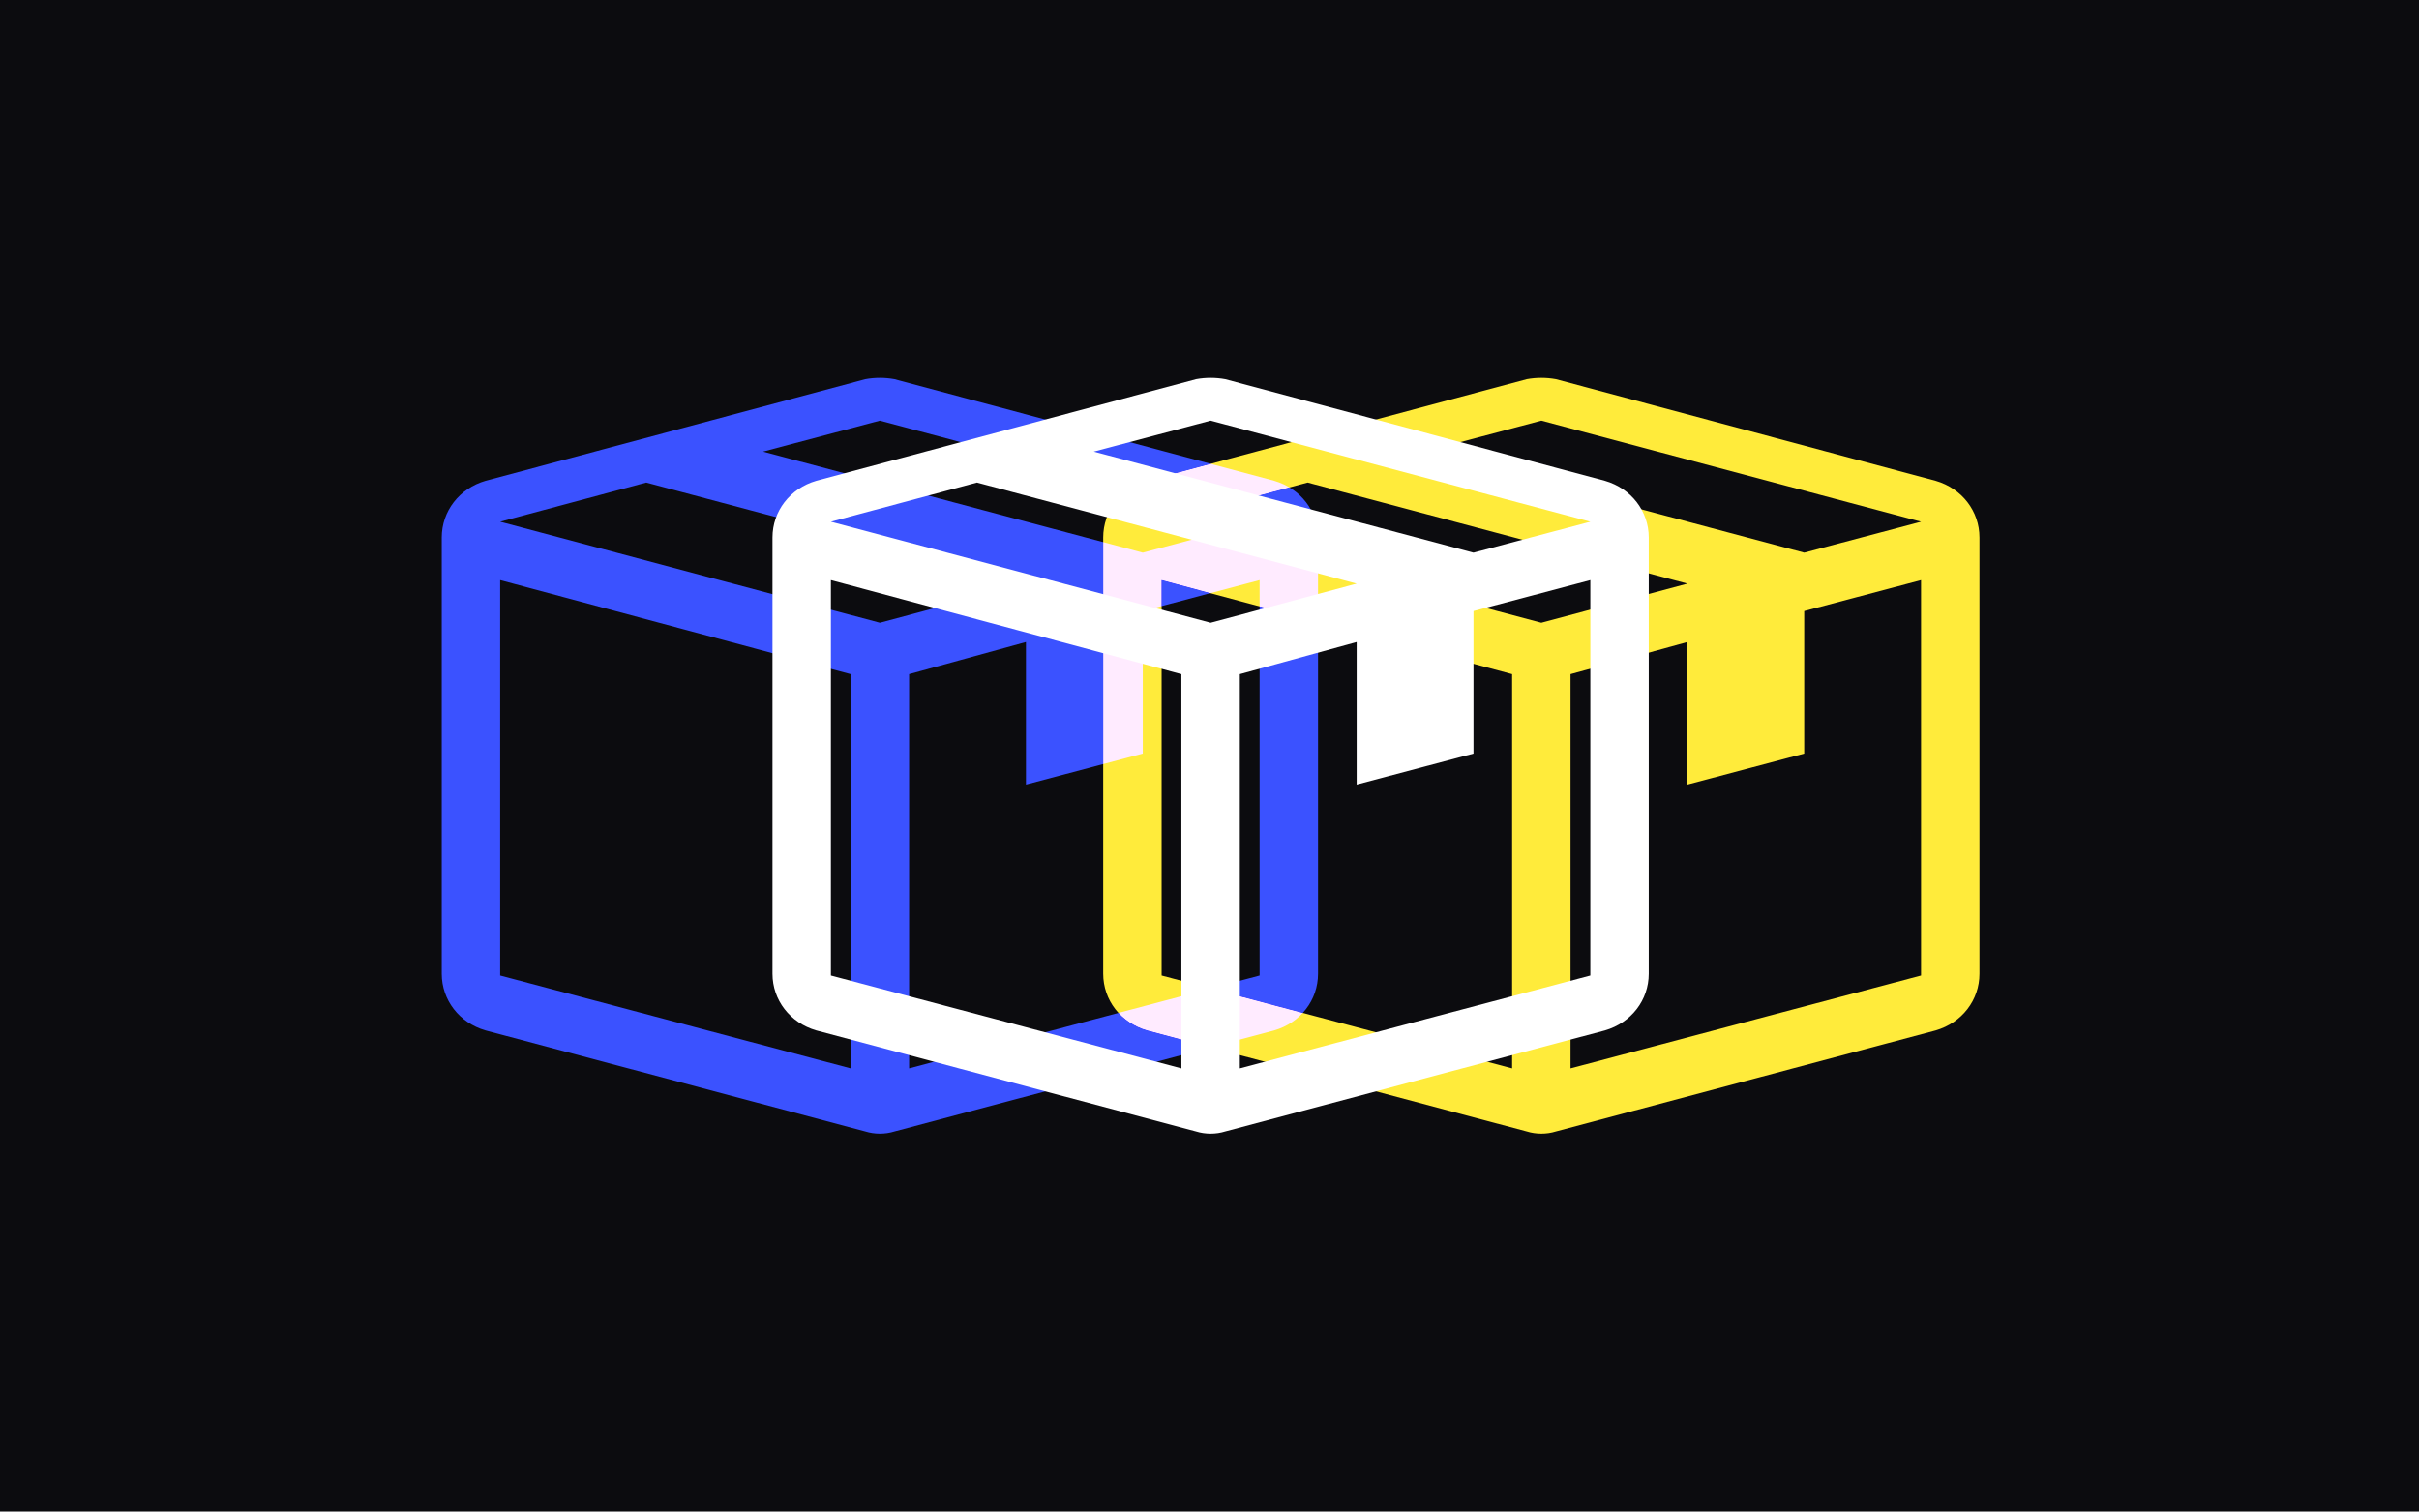
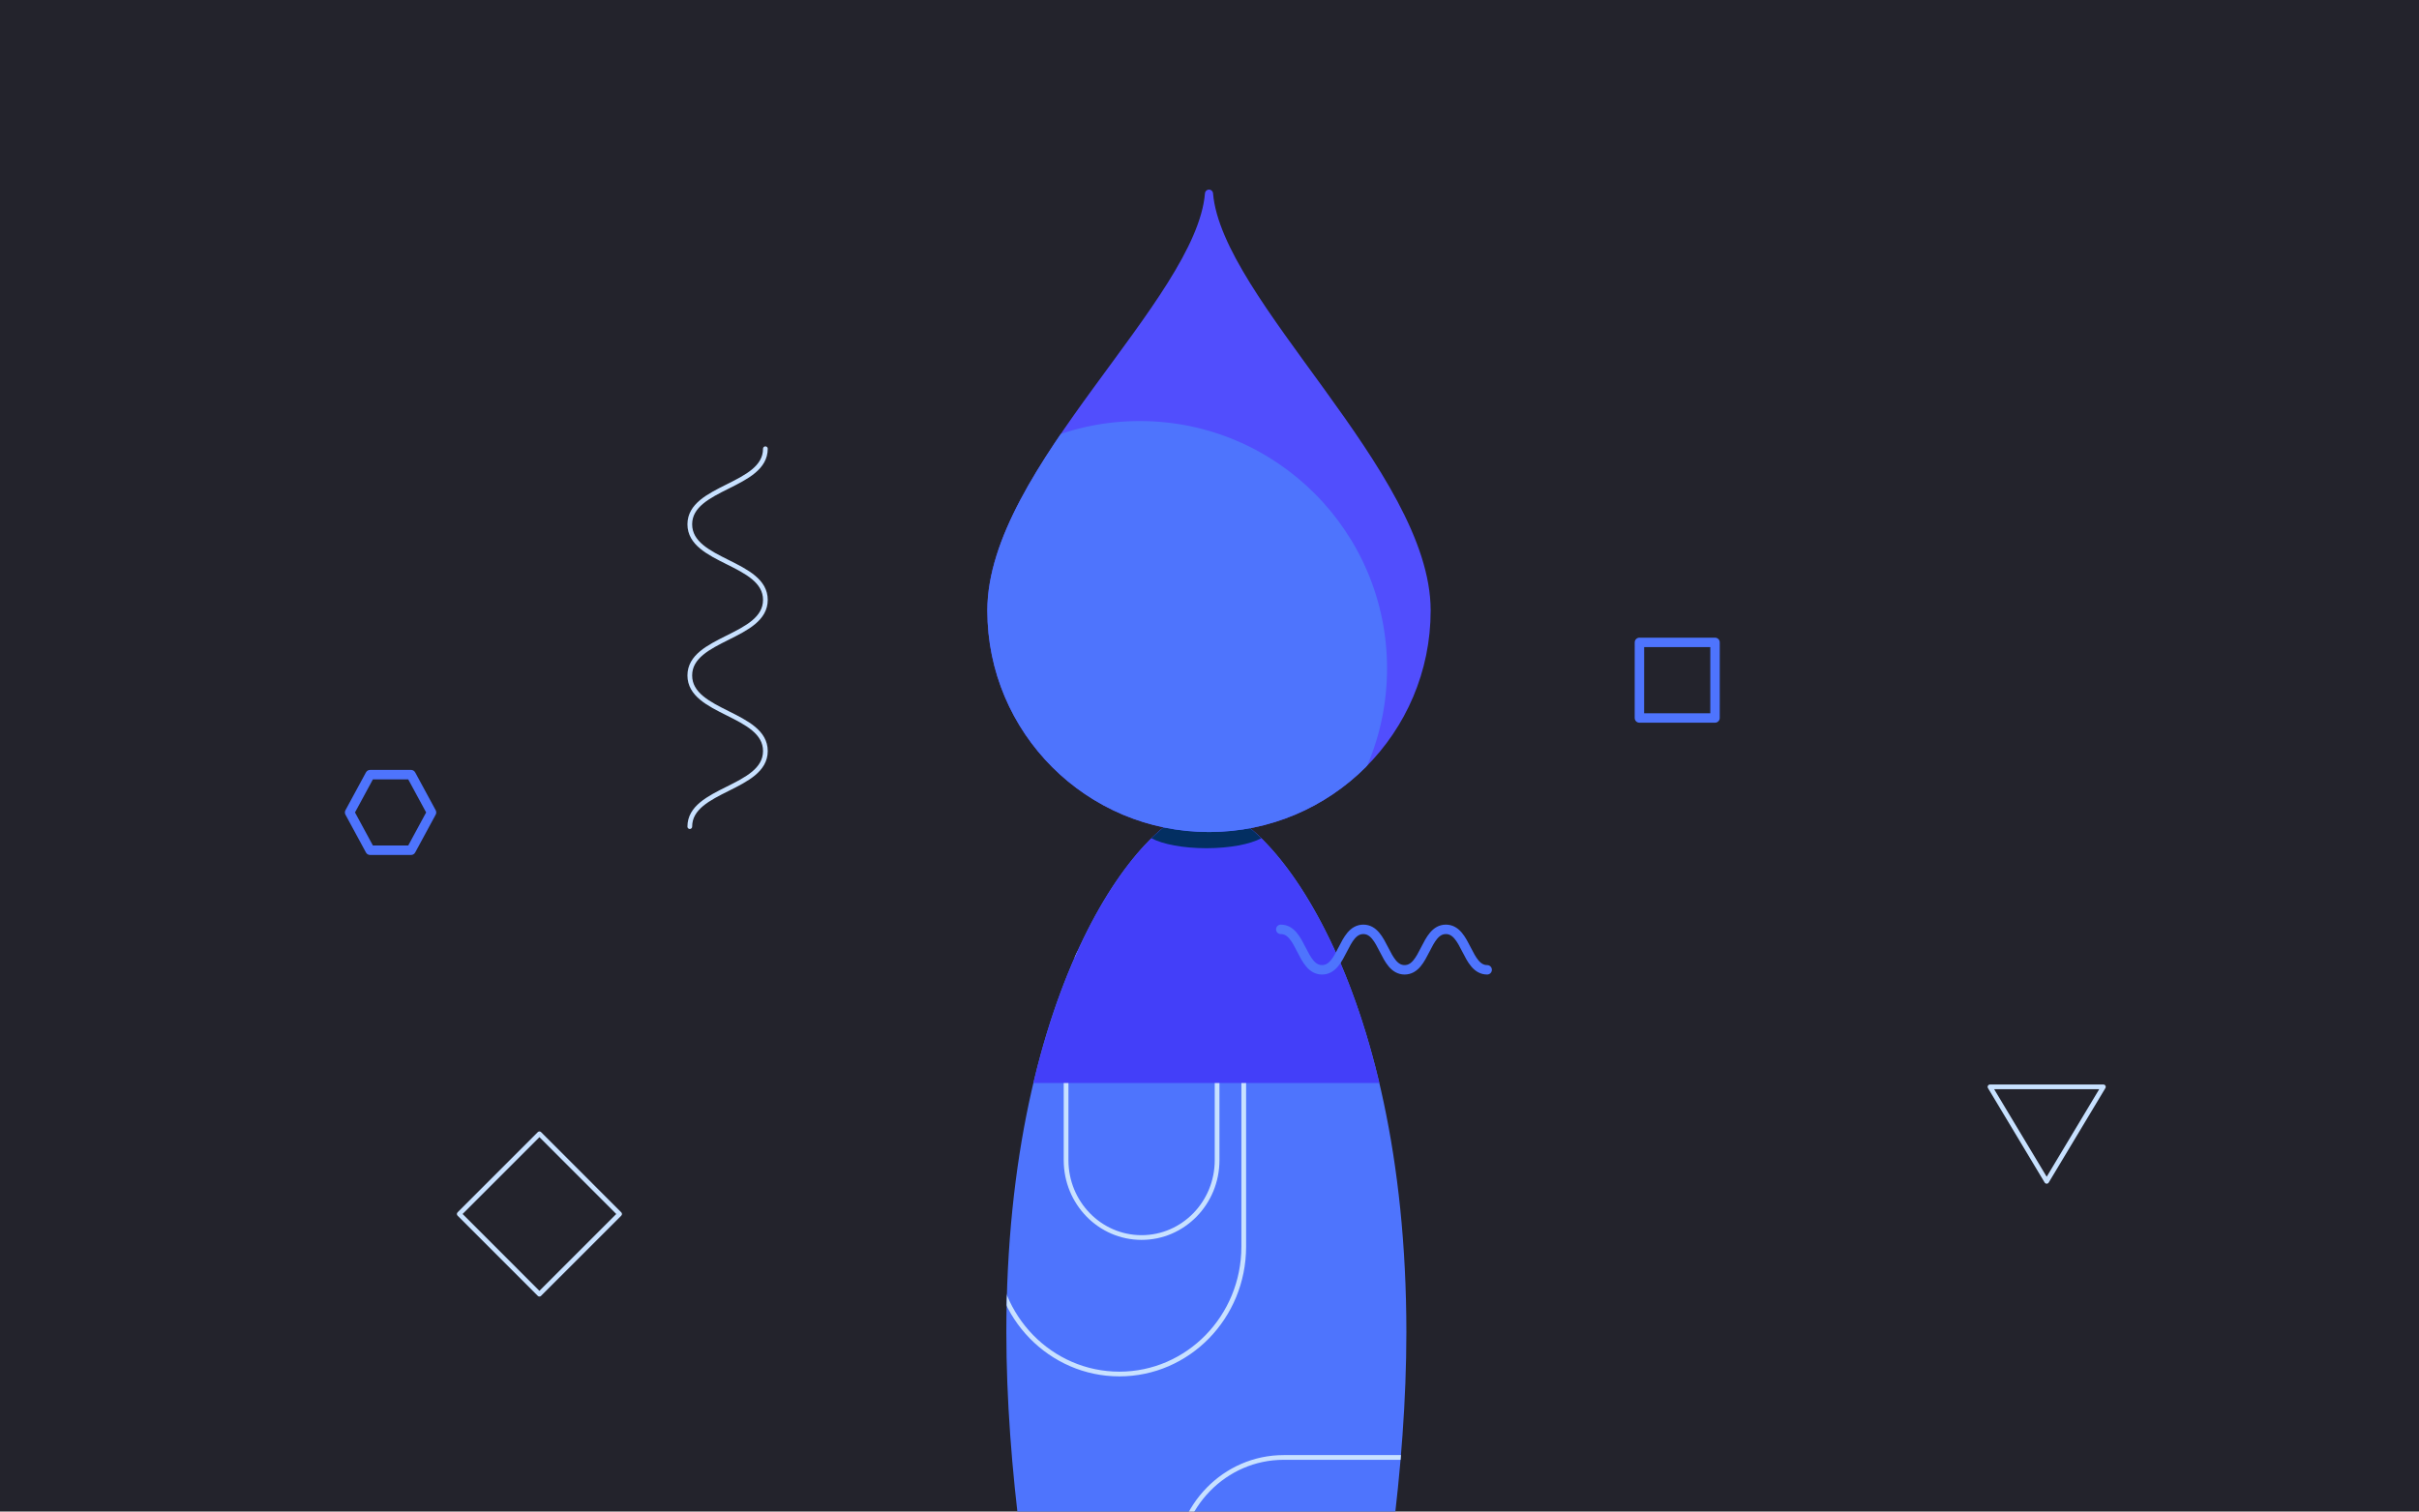
- <svg xmlns="http://www.w3.org/2000/svg" xmlns:xlink="http://www.w3.org/1999/xlink" width="1024" height="640" viewBox="0 0 1024 640" version="1.1">
-   <g id="Canvas" transform="translate(1994 -2739)">
-     <g id="primer">
-       <g id="Rectangle">
-         <use xlink:href="#path0_fill" transform="translate(-1994 2739)" fill="#0C0C0F" />
-       </g>
-       <g id="package" style="mix-blend-mode:lighten">
-         <g id="Vector">
-           <use xlink:href="#path1_fill" transform="translate(-1527 2899)" fill="#FFEB3B" />
-         </g>
-       </g>
-       <g id="package" style="mix-blend-mode:lighten">
-         <g id="Vector">
-           <use xlink:href="#path1_fill" transform="translate(-1807 2899)" fill="#3B52FF" />
-         </g>
-       </g>
-       <g id="package">
-         <g id="Vector">
-           <use xlink:href="#path1_fill" transform="translate(-1667 2899)" fill="#FFFFFF" />
-         </g>
-       </g>
+ <svg xmlns="http://www.w3.org/2000/svg" width="512" height="320" viewBox="0 0 512 320" fill="none">
+   <rect width="512" height="320" fill="#23232C" />
+   <mask id="mask0" mask-type="alpha" maskUnits="userSpaceOnUse" x="196" y="32" width="121" height="288">
+     <rect x="196" y="32" width="121" height="288" fill="#C4C4C4" />
+   </mask>
+   <g mask="url(#mask0)">
+     <path fill-rule="evenodd" clip-rule="evenodd" d="M266.442 429.86C279.233 410.005 297.67 338.517 297.67 282.078C297.67 207.929 268.324 171 255.335 171C242.346 171 213 207.929 213 282.078C213 338.517 231.437 410.005 244.228 429.86H266.442Z" fill="#4E74FD" />
+     <mask id="mask1" mask-type="alpha" maskUnits="userSpaceOnUse" x="213" y="171" width="85" height="259">
+       <path fill-rule="evenodd" clip-rule="evenodd" d="M266.442 429.86C279.233 410.005 297.67 338.517 297.67 282.078C297.67 207.929 268.324 171 255.335 171C242.346 171 213 207.929 213 282.078C213 338.517 231.437 410.005 244.228 429.86H266.442Z" fill="#005CC5" />
+     </mask>
+     <g mask="url(#mask1)">
+       <path d="M257.608 214.802V245.622C257.608 254.665 250.453 261.995 241.626 261.995C232.8 261.995 225.645 254.665 225.645 245.622V214.802M320.592 331.668C320.592 318.902 310.491 308.553 298.031 308.553H271.709C259.248 308.553 249.147 318.902 249.147 331.668M263.248 227.323C263.248 212.429 251.463 200.355 236.926 200.355C222.389 200.355 210.604 212.429 210.604 227.323V263.922C210.604 278.815 222.389 290.889 236.926 290.889C251.463 290.889 263.248 278.815 263.248 263.922V227.323Z" stroke="#C8E1FF" stroke-linejoin="round" />
    </g>
+     <path d="M291.949 229.286H218.721C227.921 190.392 245.923 171 255.335 171C264.748 171 282.749 190.392 291.949 229.286Z" fill="#433FF9" />
+     <path d="M243.71 177.462C246.057 178.725 250.385 179.572 255.335 179.572C260.285 179.572 264.613 178.725 266.96 177.462C262.56 173.153 258.471 171 255.335 171C255.335 171 255.335 171 255.335 171C252.199 171 248.109 173.153 243.71 177.462Z" fill="#032F62" />
  </g>
-   <defs>
-     <path id="path0_fill" d="M 0 0L 1024 0L 1024 640L 0 640L 0 0Z" />
-     <path id="path1_fill" fill-rule="evenodd" d="M 0 67.573L 0 252.303C 0 263.431 7.419 273.076 18.547 276.291L 179.289 319.073C 183.246 320.309 187.697 320.309 191.654 319.073L 352.396 276.291C 363.524 273.076 370.943 263.431 370.943 252.303L 370.943 67.573C 370.943 56.445 363.524 46.801 352.396 43.586L 191.654 0.556C 187.566 -0.185 183.377 -0.185 179.289 0.556L 18.547 43.586C 7.419 46.801 0 56.445 0 67.573ZM 173.107 292.365L 24.73 253.045L 24.73 85.626L 173.107 125.441L 173.107 292.365ZM 24.73 60.897L 86.553 44.328L 247.295 87.11L 185.471 103.679L 24.73 60.897ZM 346.213 253.045L 197.836 292.365L 197.836 125.441L 247.295 111.839L 247.295 172.179L 296.754 159.073L 296.754 98.733L 346.213 85.626L 346.213 253.045ZM 296.754 74.003L 136.012 31.221L 185.471 18.114L 346.213 60.897L 296.754 74.003Z" />
-   </defs>
+   <path d="M301.954 129.247C301.954 154.676 281.333 175.291 255.895 175.291C230.457 175.291 209.835 154.676 209.835 129.247C209.835 99.51 253.976 64.017 255.895 40.995C257.814 64.017 301.954 100.469 301.954 129.247Z" fill="#514EFD" stroke="#514EFD" stroke-width="1.713" stroke-linecap="round" stroke-linejoin="round" />
+   <mask id="mask2" mask-type="alpha" maskUnits="userSpaceOnUse" x="208" y="40" width="95" height="137">
+     <path d="M301.954 129.247C301.954 154.676 281.333 175.291 255.895 175.291C230.457 175.291 209.835 154.676 209.835 129.247C209.835 99.51 253.976 64.017 255.895 40.995C257.814 64.017 301.954 100.469 301.954 129.247Z" fill="#C8E1FF" stroke="#C8E1FF" stroke-width="1.713" />
+   </mask>
+   <g mask="url(#mask2)">
+     <ellipse cx="241.24" cy="141.506" rx="52.34" ry="52.367" fill="#4E74FD" />
+   </g>
+   <rect width="24" height="24" transform="matrix(0.707107 -0.707107 0.706902 0.707311 97.2051 257.008)" stroke="#C8E1FF" stroke-linejoin="round" />
+   <path d="M433.197 250.098L421.197 230.098L445.197 230.098L433.197 250.098Z" stroke="#C8E1FF" stroke-linejoin="round" />
+   <path d="M146 175C146 167 162 167 162 159C162 151 146 151 146 143C146 135 162 135 162 127C162 119 146 119 146 111C146 103 162 103 162 95" stroke="#C8E1FF" stroke-linecap="round" stroke-linejoin="round" />
+   <path d="M314.771 205.315C310.402 205.315 310.402 196.75 306.034 196.75C301.665 196.75 301.665 205.315 297.297 205.315C292.928 205.315 292.928 196.75 288.56 196.75C284.191 196.75 284.191 205.315 279.823 205.315C275.455 205.315 275.455 196.75 271.086 196.75" stroke="#4E74FD" stroke-width="2" stroke-linecap="round" stroke-linejoin="round" />
+   <path d="M78.333 180L74 172L78.333 164L87 164L91.333 172L87 180H78.333Z" stroke="#4E74FD" stroke-width="2" stroke-linecap="round" stroke-linejoin="round" />
+   <rect width="16" height="16" transform="matrix(1 0 -0.000289166 1 347 136)" stroke="#4E74FD" stroke-width="2" stroke-linejoin="round" />
</svg>
